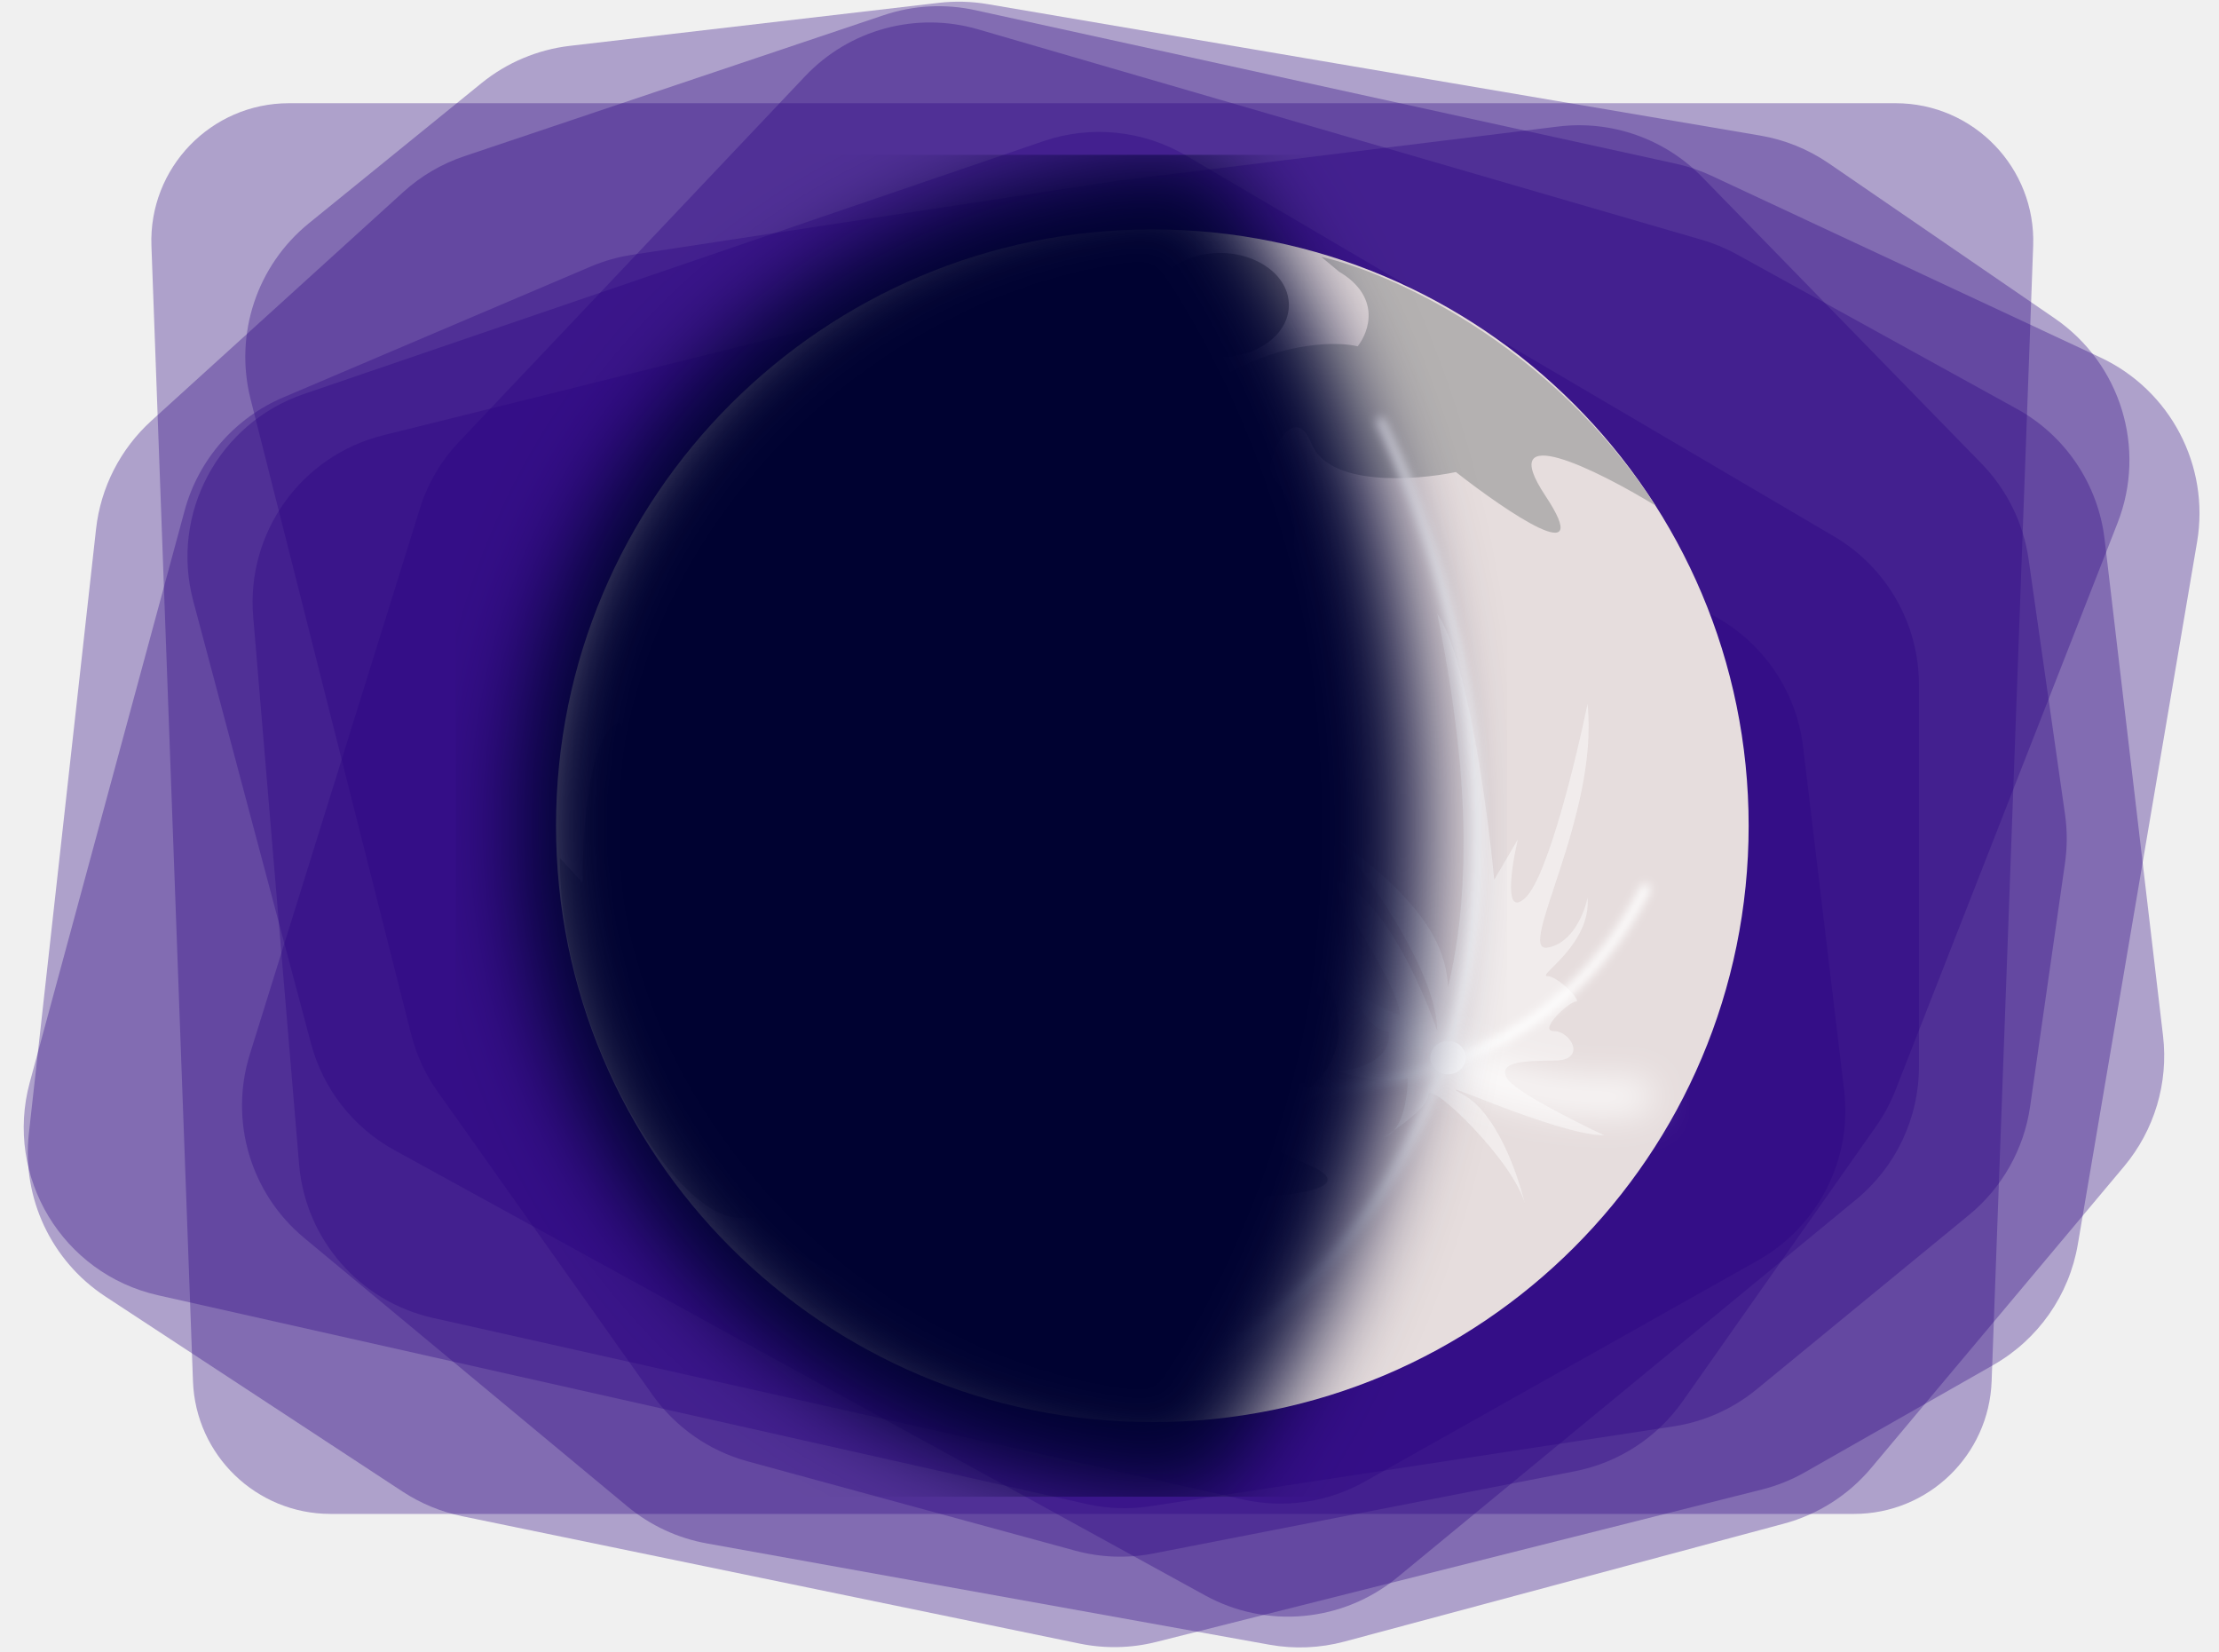
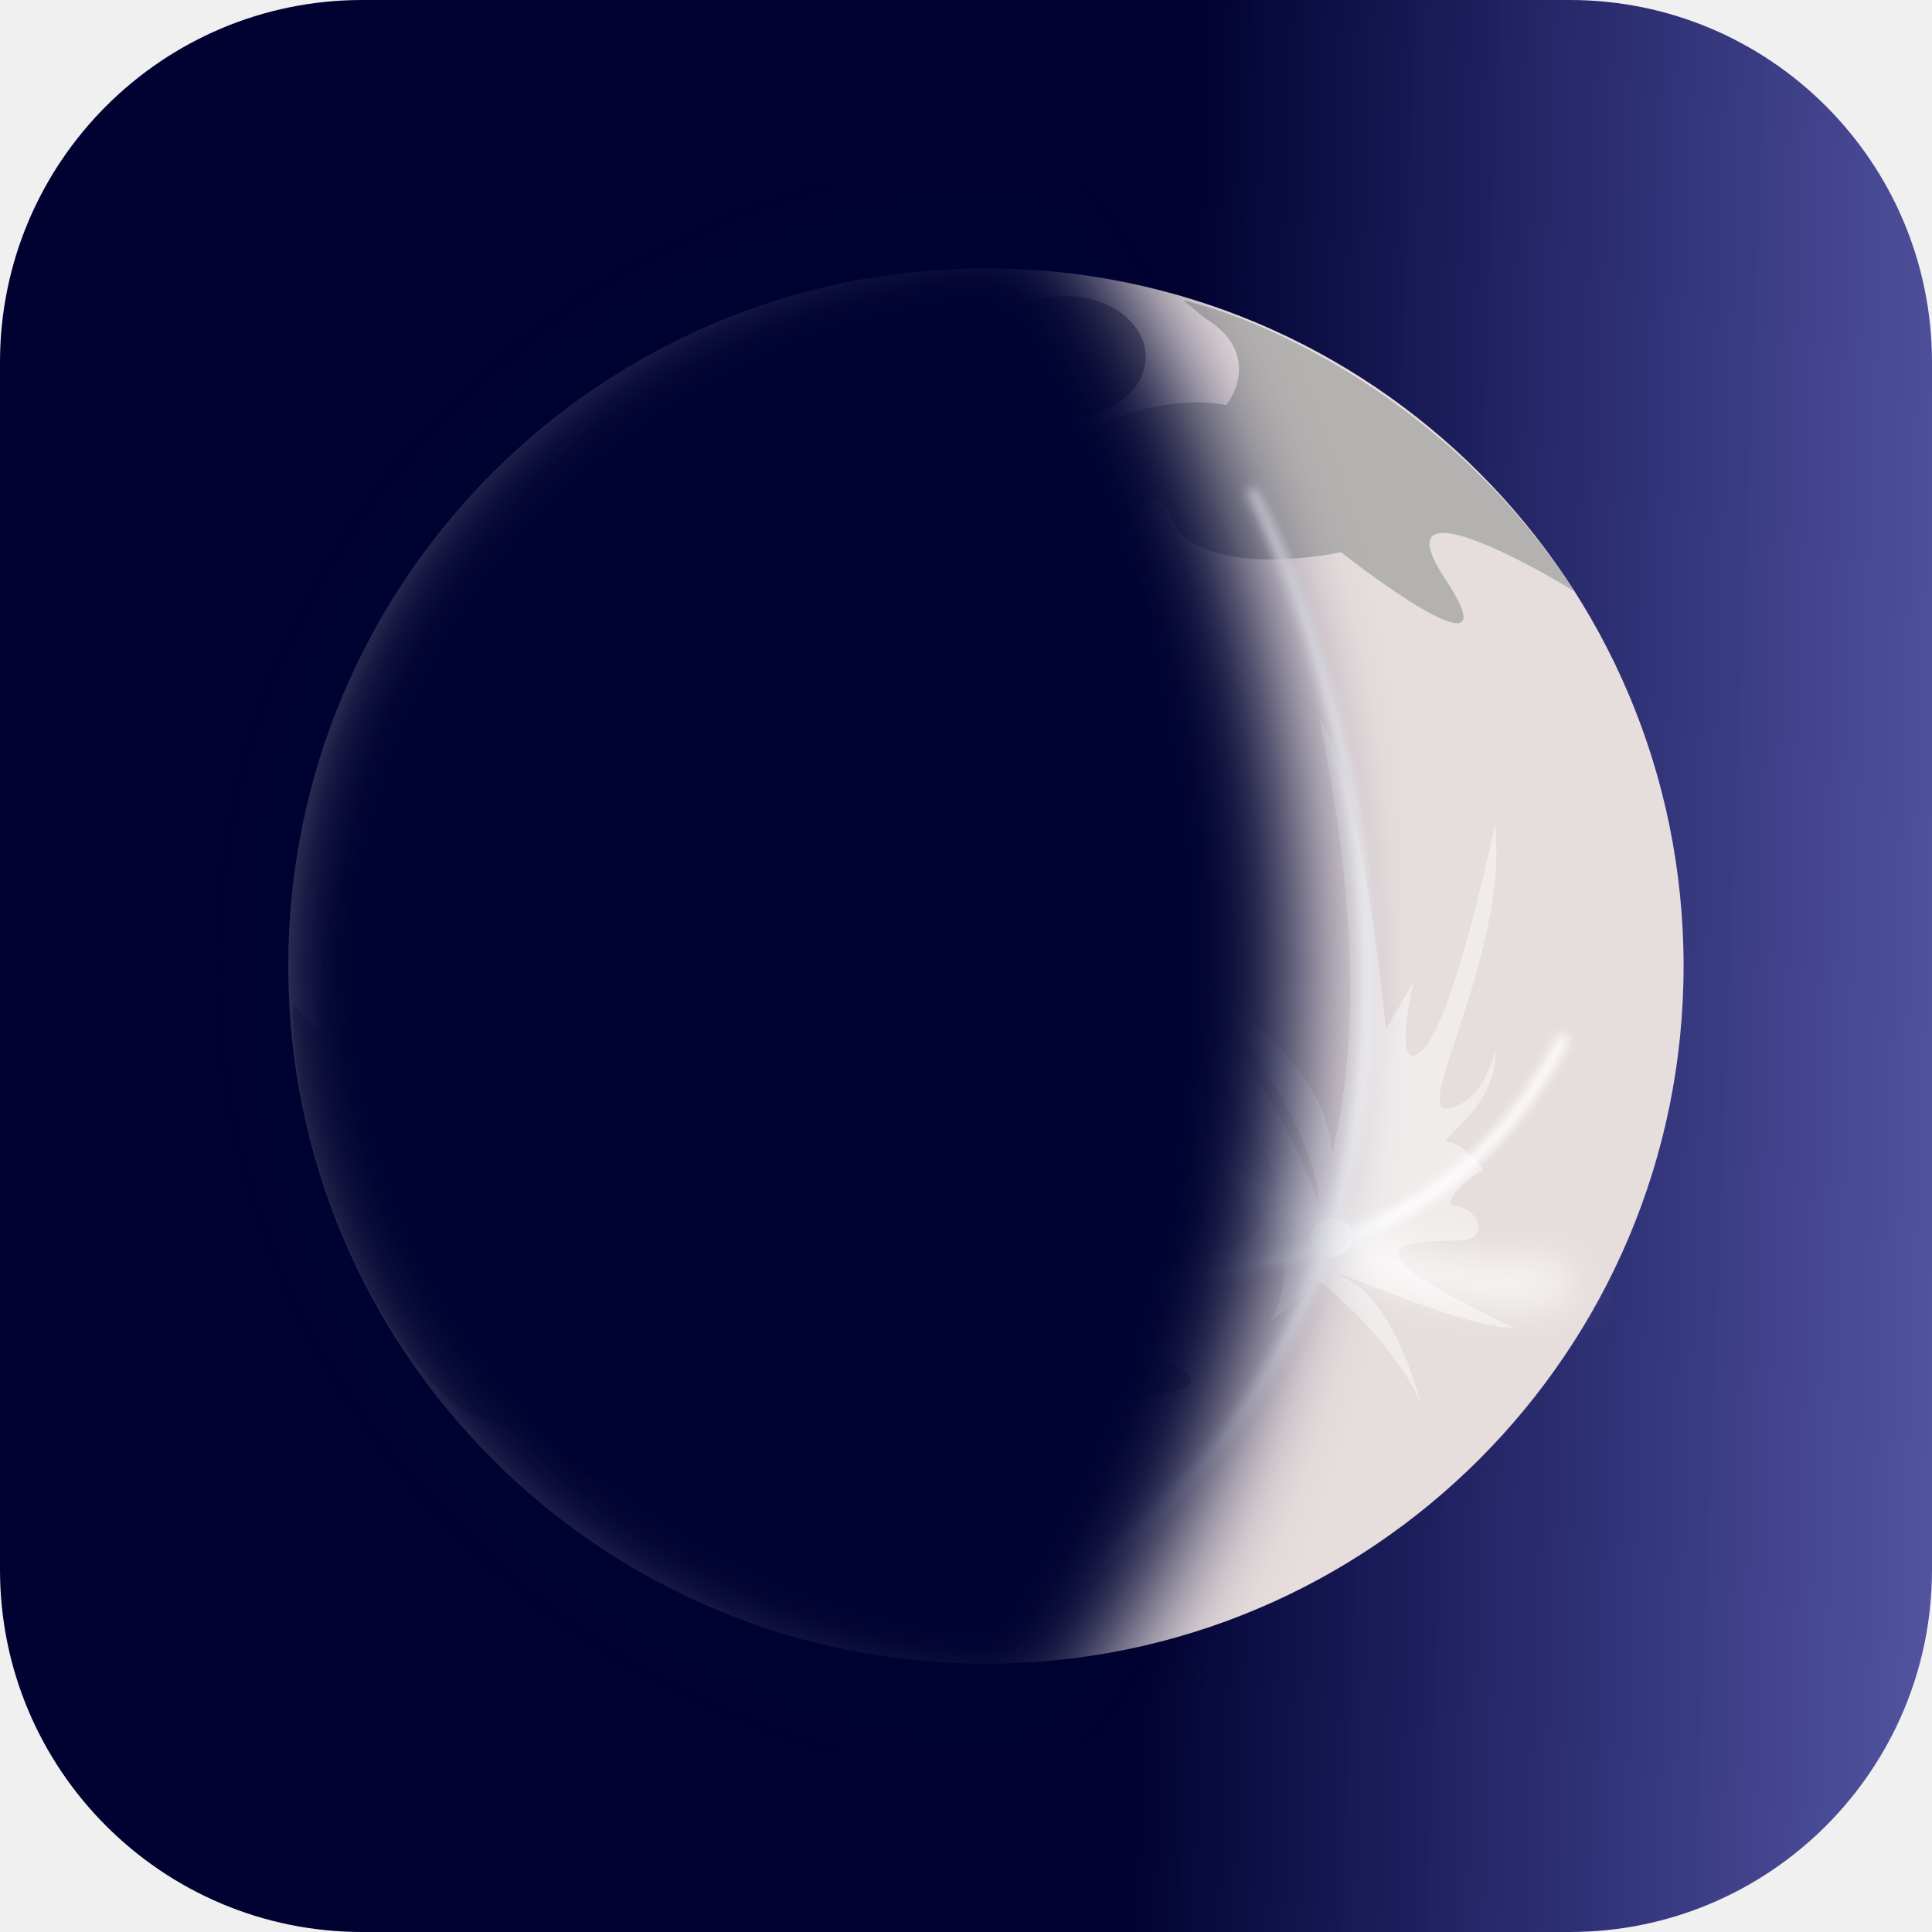
- <svg xmlns="http://www.w3.org/2000/svg" width="86" height="64" viewBox="0 0 86 64" fill="none">
-   <g clip-path="url(#clip0_105_72)">
-     <path d="M5.869 9.528C5.758 6.508 8.177 4 11.198 4H73.468C76.49 4 78.908 6.508 78.798 9.528L77.188 53.528C77.083 56.396 74.728 58.667 71.858 58.667H12.808C9.939 58.667 7.583 56.396 7.479 53.528L5.869 9.528Z" fill="#290081" fill-opacity="0.33" />
-     <path d="M44.813 63.628C43.839 63.873 42.823 63.895 41.839 63.692L17.914 58.757C17.09 58.587 16.306 58.263 15.603 57.802L4.087 50.244C1.988 48.867 0.841 46.429 1.118 43.934L3.722 20.505C3.901 18.891 4.664 17.398 5.866 16.306L15.633 7.438C16.315 6.819 17.117 6.349 17.99 6.055L34.251 0.588C35.395 0.203 36.623 0.136 37.802 0.395L64.943 6.341C65.424 6.447 65.892 6.605 66.338 6.814L81.399 13.85C84.117 15.12 85.652 18.049 85.15 21.006L80.529 48.219C80.194 50.19 78.992 51.907 77.254 52.896L69.957 57.05C69.433 57.349 68.871 57.575 68.285 57.722L44.813 63.628Z" fill="#290081" fill-opacity="0.33" />
-     <path d="M40.438 5.47C42.276 4.841 44.297 5.046 45.972 6.03L71.083 20.787C73.12 21.985 74.372 24.171 74.372 26.535V41.334C74.372 43.326 73.481 45.214 71.943 46.48L54.154 61.129C52.048 62.862 49.098 63.139 46.707 61.826L15.288 44.573C13.691 43.696 12.523 42.204 12.054 40.444L7.49 23.291C6.589 19.906 8.461 16.401 11.776 15.268L40.438 5.47Z" fill="#290081" fill-opacity="0.33" />
-     <path d="M31.203 2.954C32.92 1.14 35.507 0.438 37.906 1.136L65.956 9.293C66.429 9.431 66.884 9.62 67.315 9.858L78.167 15.845C80.05 16.884 81.316 18.767 81.567 20.903L83.831 40.142C84.045 41.966 83.498 43.798 82.318 45.205L72.518 56.89C71.638 57.938 70.458 58.69 69.137 59.045L52.107 63.614C51.158 63.868 50.165 63.91 49.199 63.736L27.395 59.811C26.262 59.607 25.202 59.114 24.316 58.378L11.786 47.971C9.709 46.246 8.878 43.438 9.681 40.86L16.269 19.717C16.572 18.745 17.093 17.856 17.793 17.117L31.203 2.954Z" fill="#290081" fill-opacity="0.33" />
-     <path d="M43.334 7L60.387 4.903C62.454 4.649 64.52 5.375 65.974 6.866L76.794 17.962C77.781 18.974 78.421 20.274 78.621 21.674L80.032 31.556C80.122 32.182 80.121 32.818 80.032 33.444L78.68 42.876C78.444 44.525 77.599 46.026 76.311 47.083L68.082 53.839C67.156 54.599 66.042 55.095 64.857 55.276L44.576 58.37C43.755 58.496 42.918 58.466 42.108 58.284L6.126 50.194C2.423 49.361 0.161 45.61 1.153 41.947L7.154 19.791C7.688 17.818 9.098 16.199 10.979 15.399L22.893 10.329C23.407 10.111 23.946 9.957 24.498 9.873L43.334 7Z" fill="#290081" fill-opacity="0.33" />
-     <path d="M36.595 11.454C38.086 11.083 39.659 11.238 41.048 11.893L66.106 23.706C68.184 24.686 69.611 26.665 69.883 28.946L71.472 42.248C71.792 44.923 70.47 47.528 68.121 48.849L52.897 57.413C51.461 58.22 49.778 58.468 48.17 58.108L16.777 51.071C13.935 50.434 11.835 48.025 11.592 45.122L9.813 23.895C9.54 20.636 11.672 17.66 14.846 16.869L36.595 11.454Z" fill="#290081" fill-opacity="0.33" />
-     <path d="M36.385 0.11C37.014 0.037 37.651 0.054 38.275 0.16L68.222 5.254C69.174 5.416 70.079 5.783 70.876 6.329L79.633 12.337C82.19 14.091 83.2 17.378 82.069 20.265L73.46 42.252C73.265 42.749 73.012 43.221 72.704 43.657L65.21 54.307C64.22 55.714 62.724 56.684 61.035 57.014L44.695 60.202C43.69 60.398 42.653 60.36 41.665 60.09L28.971 56.629C27.482 56.222 26.179 55.311 25.286 54.051L16.956 42.295C16.48 41.624 16.133 40.871 15.932 40.074L9.71 15.461C9.074 12.944 9.957 10.287 11.973 8.651L18.662 3.221C19.645 2.424 20.835 1.922 22.092 1.776L36.385 0.11Z" fill="#290081" fill-opacity="0.33" />
-     <g clip-path="url(#clip1_105_72)">
-       <circle cx="44.66" cy="32" r="23.111" fill="#E6DDDD" />
-       <path d="M56.12 38.245C57.369 33.127 56.4 27.228 55.702 23.776C56.859 25.482 57.656 31.366 57.91 34.094L58.824 32.533C58.57 33.625 58.275 35.602 59.128 34.78C59.981 33.957 61.083 29.437 61.527 27.279C61.984 31.582 58.747 36.912 59.966 36.722C60.941 36.569 61.413 35.364 61.527 34.78C61.679 36.607 59.547 37.826 59.966 37.826C60.385 37.826 61.337 38.816 61.07 38.816C60.803 38.816 59.585 39.958 60.232 39.958C60.88 39.958 61.527 41.1 60.232 41.1C58.938 41.1 58.062 41.176 58.405 41.785C58.679 42.273 61.032 43.461 62.174 43.994C60.308 43.994 55.092 41.519 56.73 42.433C57.988 43.135 58.809 45.441 59.096 46.634C59.109 46.681 59.12 46.728 59.128 46.773C59.118 46.729 59.108 46.682 59.096 46.634C58.635 44.954 55.359 41.803 55.359 42.433C55.359 42.82 54.526 43.454 54.021 43.81C53.955 43.886 53.88 43.948 53.798 43.994C53.492 44.162 53.683 44.048 54.021 43.81C54.445 43.325 54.559 42.301 54.559 41.785C53.645 41.999 52.376 41.697 51.856 41.519C53.714 41.306 53.925 40.389 53.798 39.958C53.097 39.958 52.541 38.816 52.351 38.245C52.747 38.671 53.785 39.158 54.255 39.349C54.255 37.902 50.409 33.066 52.351 34.399C53.904 35.465 55.232 38.549 55.702 39.958C55.702 37.765 53.138 34.094 51.856 32.533C55.146 34.97 56.031 36.595 56.12 38.245Z" fill="#FCFCFC" fill-opacity="0.5" />
-       <ellipse cx="47.287" cy="11.821" rx="2.665" ry="2.018" fill="#4C4C4C" fill-opacity="0.5" />
-       <ellipse cx="36.317" cy="30.923" rx="6.549" ry="9.595" transform="rotate(11.2529 36.3172 30.9231)" fill="#9F9F9F" />
-       <path d="M30.344 21.834C33.351 21.834 35.789 24.902 35.789 28.687C35.789 31.264 34.659 33.508 32.99 34.678C32.465 36.353 32.524 38.954 36.208 38.815C41.271 38.625 38.682 38.054 39.063 37.483C39.444 36.911 40.053 35.046 41.462 35.16C42.87 35.274 43.365 33.789 46.031 35.16C46.411 34.386 47.401 33.302 48.315 35.16C49.229 37.018 50.346 37.102 50.79 36.911C51.615 37.952 52.77 40.452 50.79 42.128C48.315 44.222 48.582 44.184 50.79 45.173C52.557 45.965 50.384 46.29 49.077 46.354C47.909 47.763 45.246 49.735 43.937 46.354C42.627 42.973 41.741 44.945 41.462 46.354C40.929 48.638 38.522 52.522 33.161 49.781C29.432 47.873 29.217 47.311 29.326 47.174C29.216 47.19 28.997 47.204 28.593 47.191C26.08 47.115 21.701 39.919 21.701 33.256L22.577 34.208C22.564 32.457 22.79 28.786 23.795 28.116C25.052 27.279 22.196 33.447 25.052 35.845C27.336 37.764 26.004 33.65 25.052 31.353L25.364 31.463C25.066 30.614 24.899 29.675 24.899 28.687C24.899 24.902 27.337 21.834 30.344 21.834Z" fill="#B4B1B1" />
-       <path d="M51.209 9.955C53.823 10.539 60.073 13.283 64.154 19.588C61.908 18.217 57.91 16.222 59.89 19.207C61.87 22.192 58.405 19.842 56.425 18.293C54.839 18.623 51.498 18.864 50.828 17.189C50.218 15.664 49.285 17.23 49.191 18.34C49.807 18.945 50.181 19.742 50.181 20.616C50.181 22.508 48.425 24.043 46.259 24.043C44.607 24.043 43.194 23.15 42.616 21.886C41.815 23.169 40.235 24.043 38.416 24.043C35.788 24.043 33.657 22.219 33.657 19.969C33.657 17.719 35.788 15.895 38.416 15.895C39.843 15.895 41.123 16.432 41.995 17.284C42.15 17.076 42.404 16.907 42.795 16.961C43.632 17.075 43.785 15.552 43.175 15.552C42.688 15.552 43.911 14.511 44.584 13.991C44.622 14.689 45.269 15.765 47.554 14.486C49.838 13.207 51.882 13.242 52.618 13.42C53.062 12.861 53.539 11.501 51.894 10.526L51.209 9.955Z" fill="#B4B1B1" />
-       <g filter="url(#filter0_f_105_72)">
-         <path d="M53.493 16.351C57.377 24.207 61.611 42.417 47.477 52.407" stroke="white" stroke-width="0.361" stroke-linecap="round" />
+ <svg xmlns="http://www.w3.org/2000/svg" width="64" height="64" viewBox="0 0 64 64" fill="none">
+   <g clip-path="url(#clip0_107_326)">
+     <rect width="64" height="64" rx="12" fill="url(#paint0_linear_107_326)" />
+     <g clip-path="url(#clip1_107_326)">
+       <circle cx="32.66" cy="32" r="23.111" fill="#E6DDDD" />
+       <path d="M44.12 38.245C45.369 33.127 44.4 27.228 43.702 23.776C44.859 25.482 45.656 31.366 45.91 34.094L46.824 32.533C46.57 33.625 46.275 35.602 47.128 34.78C47.981 33.957 49.083 29.437 49.527 27.279C49.984 31.582 46.747 36.912 47.966 36.722C48.941 36.569 49.413 35.364 49.527 34.78C49.679 36.607 47.547 37.826 47.966 37.826C48.385 37.826 49.337 38.816 49.07 38.816C48.803 38.816 47.585 39.958 48.232 39.958C48.88 39.958 49.527 41.1 48.232 41.1C46.938 41.1 46.062 41.176 46.405 41.785C46.679 42.273 49.032 43.461 50.174 43.994C48.308 43.994 43.092 41.519 44.73 42.433C45.988 43.135 46.809 45.441 47.096 46.634C47.109 46.681 47.12 46.728 47.128 46.773C47.118 46.729 47.108 46.682 47.096 46.634C46.635 44.954 43.359 41.803 43.359 42.433C43.359 42.82 42.526 43.454 42.021 43.81C41.955 43.886 41.88 43.948 41.798 43.994C41.492 44.162 41.683 44.048 42.021 43.81C42.445 43.325 42.559 42.301 42.559 41.785C41.645 41.999 40.376 41.697 39.856 41.519C41.714 41.306 41.925 40.389 41.798 39.958C41.097 39.958 40.541 38.816 40.351 38.245C40.747 38.671 41.785 39.158 42.255 39.349C42.255 37.902 38.409 33.066 40.351 34.399C41.904 35.465 43.232 38.549 43.702 39.958C43.702 37.765 41.138 34.094 39.856 32.533C43.146 34.97 44.031 36.595 44.12 38.245Z" fill="#FCFCFC" fill-opacity="0.5" />
+       <ellipse cx="35.287" cy="11.821" rx="2.665" ry="2.018" fill="#4C4C4C" fill-opacity="0.5" />
+       <ellipse cx="24.317" cy="30.923" rx="6.549" ry="9.595" transform="rotate(11.2529 24.3172 30.9231)" fill="#9F9F9F" />
+       <path d="M18.344 21.834C21.351 21.834 23.789 24.902 23.789 28.687C23.789 31.264 22.659 33.508 20.99 34.678C20.465 36.353 20.524 38.954 24.207 38.815C29.271 38.625 26.682 38.054 27.063 37.483C27.444 36.911 28.053 35.046 29.462 35.16C30.87 35.274 31.366 33.789 34.031 35.16C34.411 34.386 35.401 33.302 36.315 35.16C37.229 37.018 38.346 37.102 38.79 36.911C39.615 37.952 40.77 40.452 38.79 42.128C36.315 44.222 36.582 44.184 38.79 45.173C40.557 45.965 38.384 46.29 37.077 46.354C35.909 47.763 33.246 49.735 31.937 46.354C30.627 42.973 29.741 44.945 29.462 46.354C28.929 48.638 26.522 52.522 21.162 49.781C17.432 47.873 17.217 47.311 17.326 47.174C17.216 47.19 16.997 47.204 16.593 47.191C14.08 47.115 9.701 39.919 9.701 33.256L10.577 34.208C10.564 32.457 10.79 28.786 11.795 28.116C13.052 27.279 10.196 33.447 13.052 35.845C15.336 37.764 14.004 33.65 13.052 31.353L13.364 31.463C13.066 30.614 12.899 29.675 12.899 28.687C12.899 24.902 15.337 21.834 18.344 21.834Z" fill="#B4B1B1" />
+       <path d="M39.209 9.955C41.823 10.539 48.073 13.283 52.154 19.588C49.908 18.217 45.91 16.222 47.89 19.207C49.87 22.192 46.405 19.842 44.425 18.293C42.839 18.623 39.498 18.864 38.828 17.189C38.218 15.664 37.285 17.23 37.191 18.34C37.807 18.945 38.181 19.742 38.181 20.616C38.181 22.508 36.425 24.043 34.259 24.043C32.607 24.043 31.194 23.15 30.616 21.886C29.815 23.169 28.235 24.043 26.416 24.043C23.788 24.043 21.657 22.219 21.657 19.969C21.657 17.719 23.788 15.895 26.416 15.895C27.843 15.895 29.123 16.432 29.995 17.284C30.15 17.076 30.404 16.907 30.795 16.961C31.632 17.075 31.785 15.552 31.175 15.552C30.688 15.552 31.911 14.511 32.584 13.991C32.622 14.689 33.269 15.765 35.554 14.486C37.838 13.207 39.882 13.242 40.618 13.42C41.062 12.861 41.539 11.501 39.894 10.526L39.209 9.955Z" fill="#B4B1B1" />
+       <g filter="url(#filter0_f_107_326)">
+         <path d="M41.493 16.351C45.377 24.207 49.611 42.417 35.477 52.407" stroke="white" stroke-width="0.361" stroke-linecap="round" />
      </g>
-       <g filter="url(#filter1_f_105_72)">
-         <path d="M63.773 34.437C60.27 41.214 53.722 43.117 42.528 42.28" stroke="white" stroke-width="0.361" stroke-linecap="round" />
+       <g filter="url(#filter1_f_107_326)">
+         <path d="M51.773 34.437C48.27 41.214 41.722 43.117 30.528 42.28" stroke="white" stroke-width="0.361" stroke-linecap="round" />
      </g>
-       <g filter="url(#filter2_f_105_72)">
-         <path d="M63.469 42.472C55.86 43.02 50.819 38.426 45.694 28.439" stroke="white" stroke-width="1.083" stroke-linecap="round" />
+       <g filter="url(#filter2_f_107_326)">
+         <path d="M51.469 42.472C43.86 43.02 38.819 38.426 33.694 28.439" stroke="white" stroke-width="1.083" stroke-linecap="round" />
      </g>
-       <ellipse cx="56.12" cy="40.986" rx="0.685" ry="0.647" fill="white" />
-       <g filter="url(#filter3_f_105_72)">
-         <path d="M55.132 32C55.132 48.526 46.827 58 46.827 58C32.068 58 20.105 46.359 20.105 32C20.105 17.641 32.068 6 46.827 6C46.827 6 55.132 15.474 55.132 32Z" fill="#000231" />
+       <ellipse cx="44.12" cy="40.986" rx="0.685" ry="0.647" fill="white" />
+       <g filter="url(#filter3_f_107_326)">
+         <path d="M43.132 32C43.132 48.526 34.827 58 34.827 58C20.068 58 8.104 46.359 8.104 32C8.104 17.641 20.068 6 34.827 6C34.827 6 43.132 15.474 43.132 32Z" fill="#000231" />
      </g>
    </g>
  </g>
  <defs>
-     <filter id="filter0_f_105_72" x="46.936" y="15.809" width="10.864" height="37.14" filterUnits="userSpaceOnUse" color-interpolation-filters="sRGB">
+     <filter id="filter0_f_107_326" x="34.936" y="15.809" width="10.864" height="37.14" filterUnits="userSpaceOnUse" color-interpolation-filters="sRGB">
      <feFlood flood-opacity="0" result="BackgroundImageFix" />
      <feBlend mode="normal" in="SourceGraphic" in2="BackgroundImageFix" result="shape" />
-       <feGaussianBlur stdDeviation="0.181" result="effect1_foregroundBlur_105_72" />
+       <feGaussianBlur stdDeviation="0.181" result="effect1_foregroundBlur_107_326" />
    </filter>
-     <filter id="filter1_f_105_72" x="41.986" y="33.895" width="22.329" height="9.112" filterUnits="userSpaceOnUse" color-interpolation-filters="sRGB">
+     <filter id="filter1_f_107_326" x="29.986" y="33.895" width="22.329" height="9.112" filterUnits="userSpaceOnUse" color-interpolation-filters="sRGB">
      <feFlood flood-opacity="0" result="BackgroundImageFix" />
      <feBlend mode="normal" in="SourceGraphic" in2="BackgroundImageFix" result="shape" />
-       <feGaussianBlur stdDeviation="0.181" result="effect1_foregroundBlur_105_72" />
+       <feGaussianBlur stdDeviation="0.181" result="effect1_foregroundBlur_107_326" />
    </filter>
-     <filter id="filter2_f_105_72" x="43.708" y="26.453" width="21.747" height="18.049" filterUnits="userSpaceOnUse" color-interpolation-filters="sRGB">
+     <filter id="filter2_f_107_326" x="31.708" y="26.453" width="21.747" height="18.049" filterUnits="userSpaceOnUse" color-interpolation-filters="sRGB">
      <feFlood flood-opacity="0" result="BackgroundImageFix" />
      <feBlend mode="normal" in="SourceGraphic" in2="BackgroundImageFix" result="shape" />
-       <feGaussianBlur stdDeviation="0.722" result="effect1_foregroundBlur_105_72" />
+       <feGaussianBlur stdDeviation="0.722" result="effect1_foregroundBlur_107_326" />
    </filter>
-     <filter id="filter3_f_105_72" x="16.855" y="2.75" width="41.528" height="58.5" filterUnits="userSpaceOnUse" color-interpolation-filters="sRGB">
+     <filter id="filter3_f_107_326" x="4.854" y="2.75" width="41.528" height="58.5" filterUnits="userSpaceOnUse" color-interpolation-filters="sRGB">
      <feFlood flood-opacity="0" result="BackgroundImageFix" />
      <feBlend mode="normal" in="SourceGraphic" in2="BackgroundImageFix" result="shape" />
-       <feGaussianBlur stdDeviation="1.625" result="effect1_foregroundBlur_105_72" />
+       <feGaussianBlur stdDeviation="1.625" result="effect1_foregroundBlur_107_326" />
    </filter>
-     <clipPath id="clip0_105_72">
-       <rect width="85.333" height="64" fill="white" />
+     <linearGradient id="paint0_linear_107_326" x1="77.5" y1="33.5" x2="38.5" y2="32" gradientUnits="userSpaceOnUse">
+       <stop stop-color="#030697" stop-opacity="0.5" />
+       <stop offset="1" stop-color="#010231" />
+     </linearGradient>
+     <clipPath id="clip0_107_326">
+       <rect width="64" height="64" fill="white" />
    </clipPath>
-     <clipPath id="clip1_105_72">
-       <rect width="52" height="52" fill="white" transform="translate(17.667 6)" />
+     <clipPath id="clip1_107_326">
+       <rect width="52" height="52" fill="white" transform="translate(5.66699 6)" />
    </clipPath>
  </defs>
</svg>
